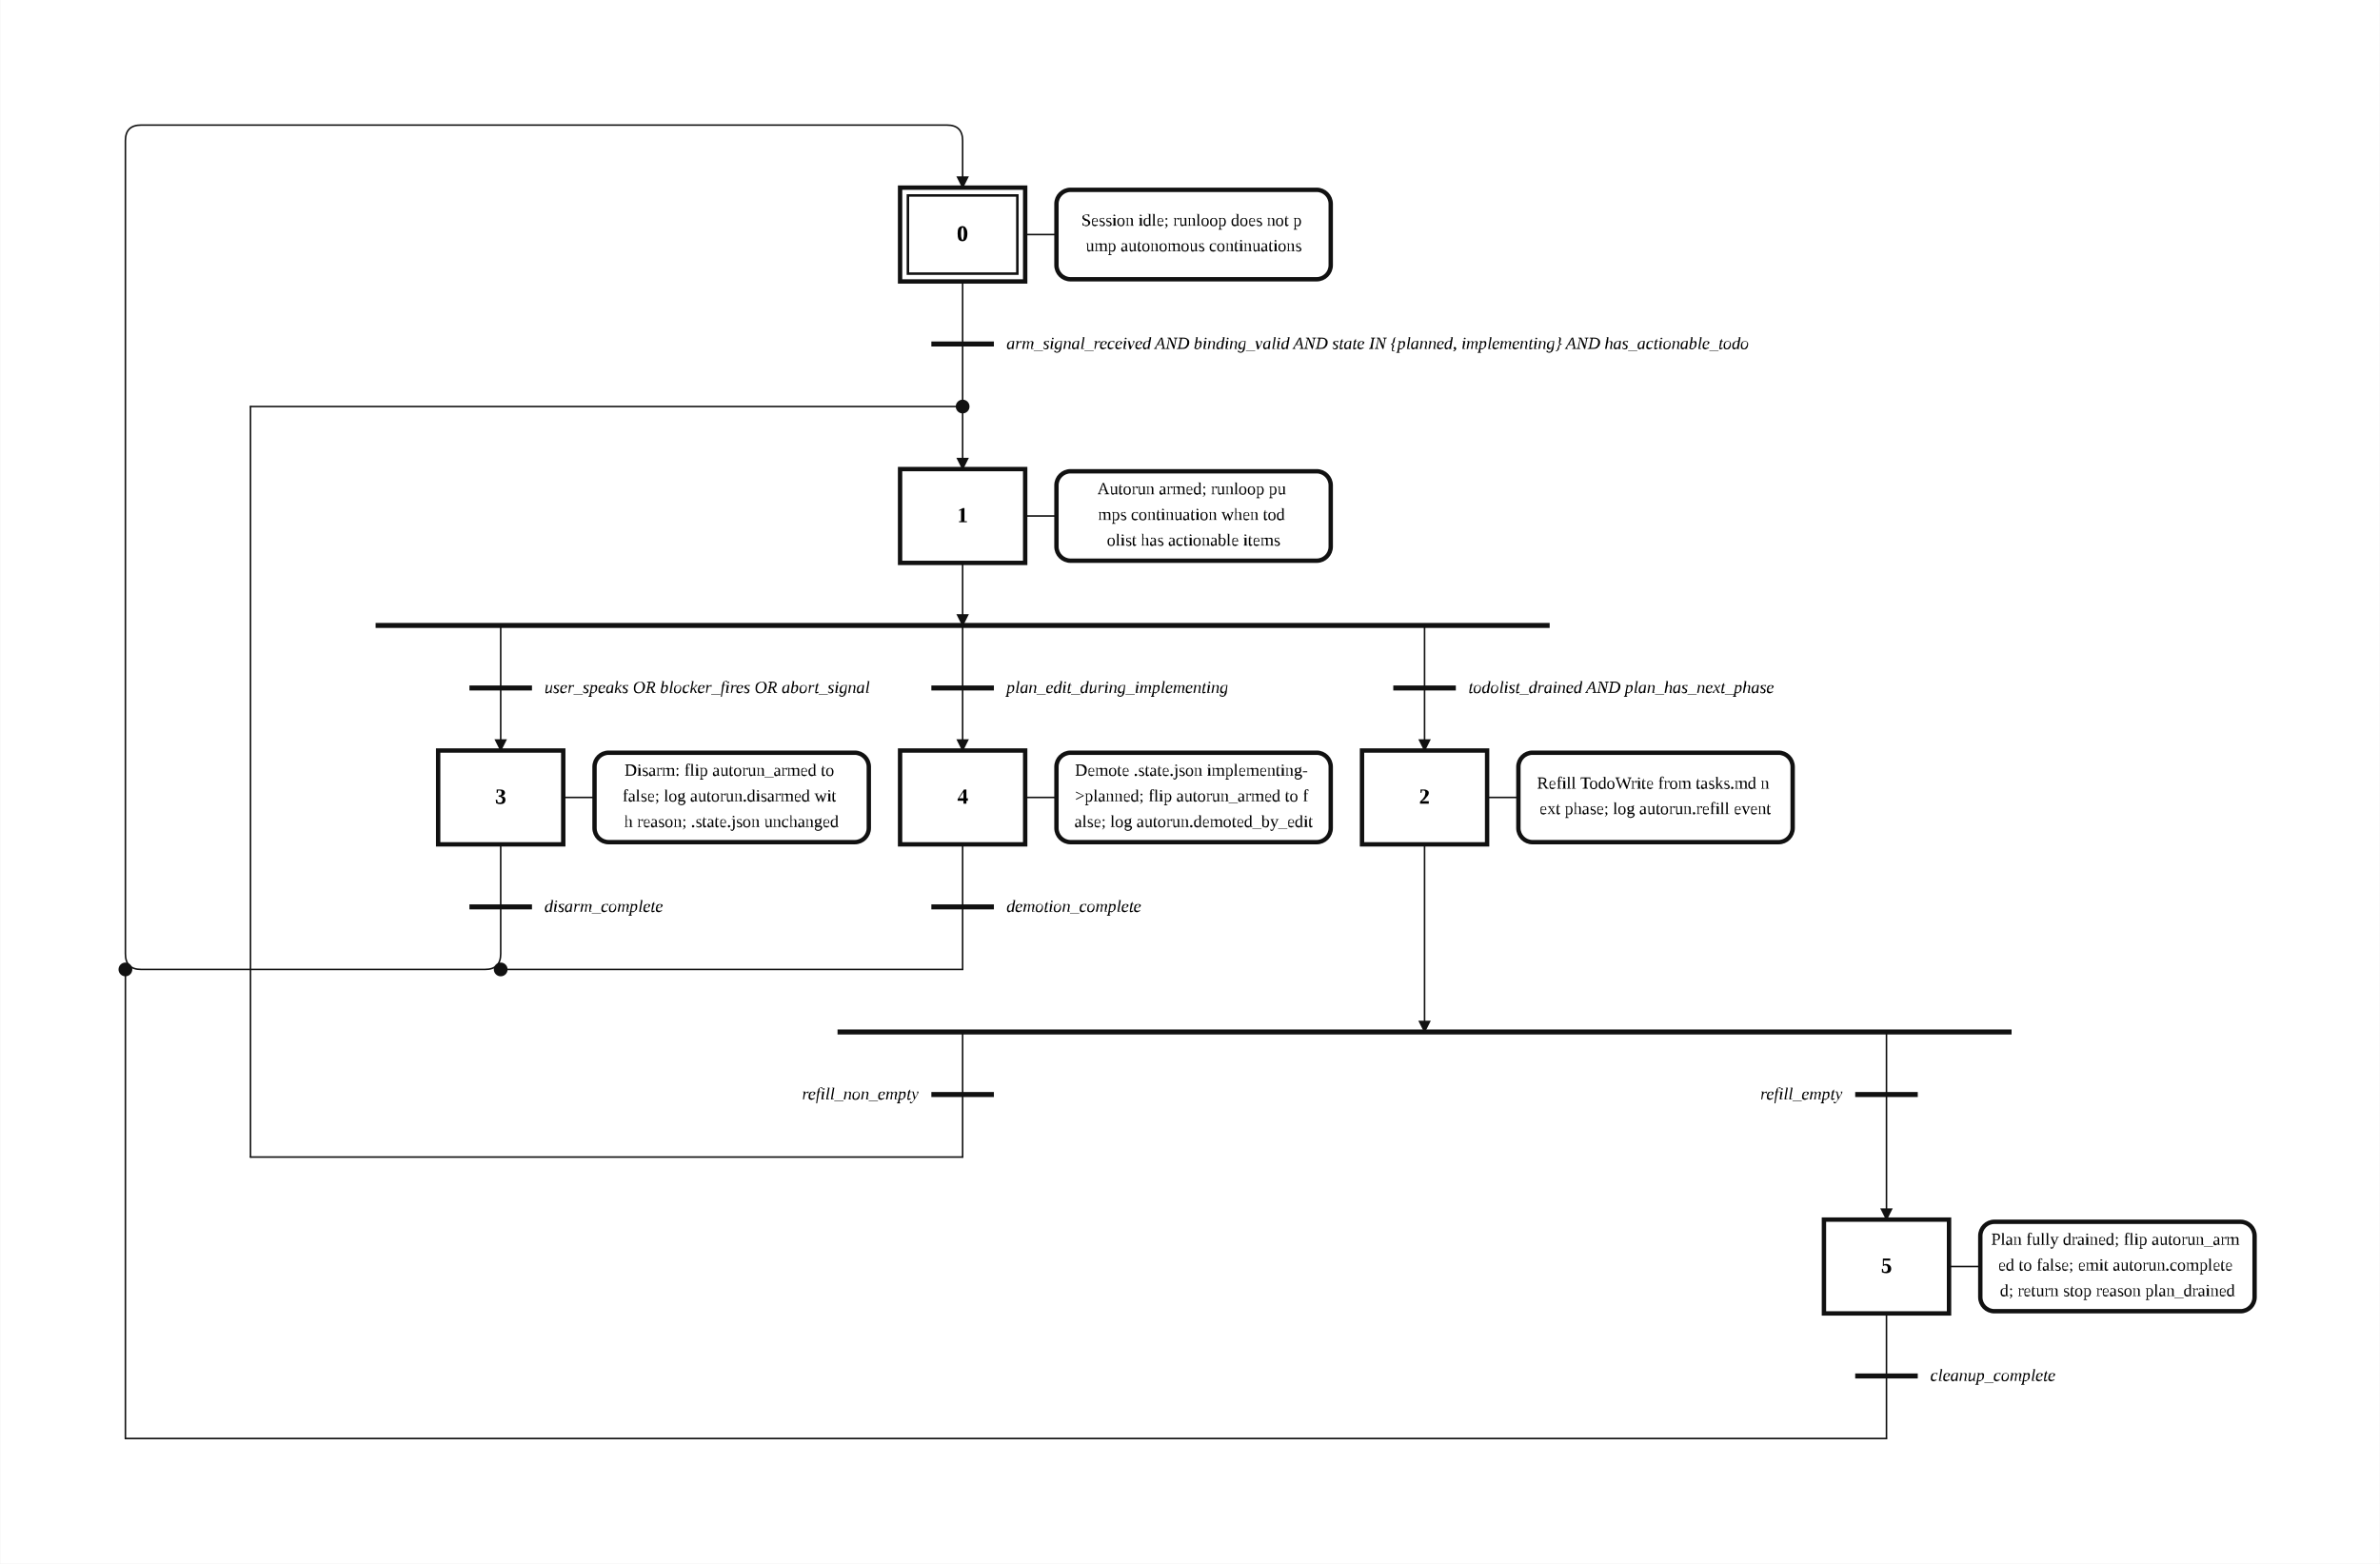
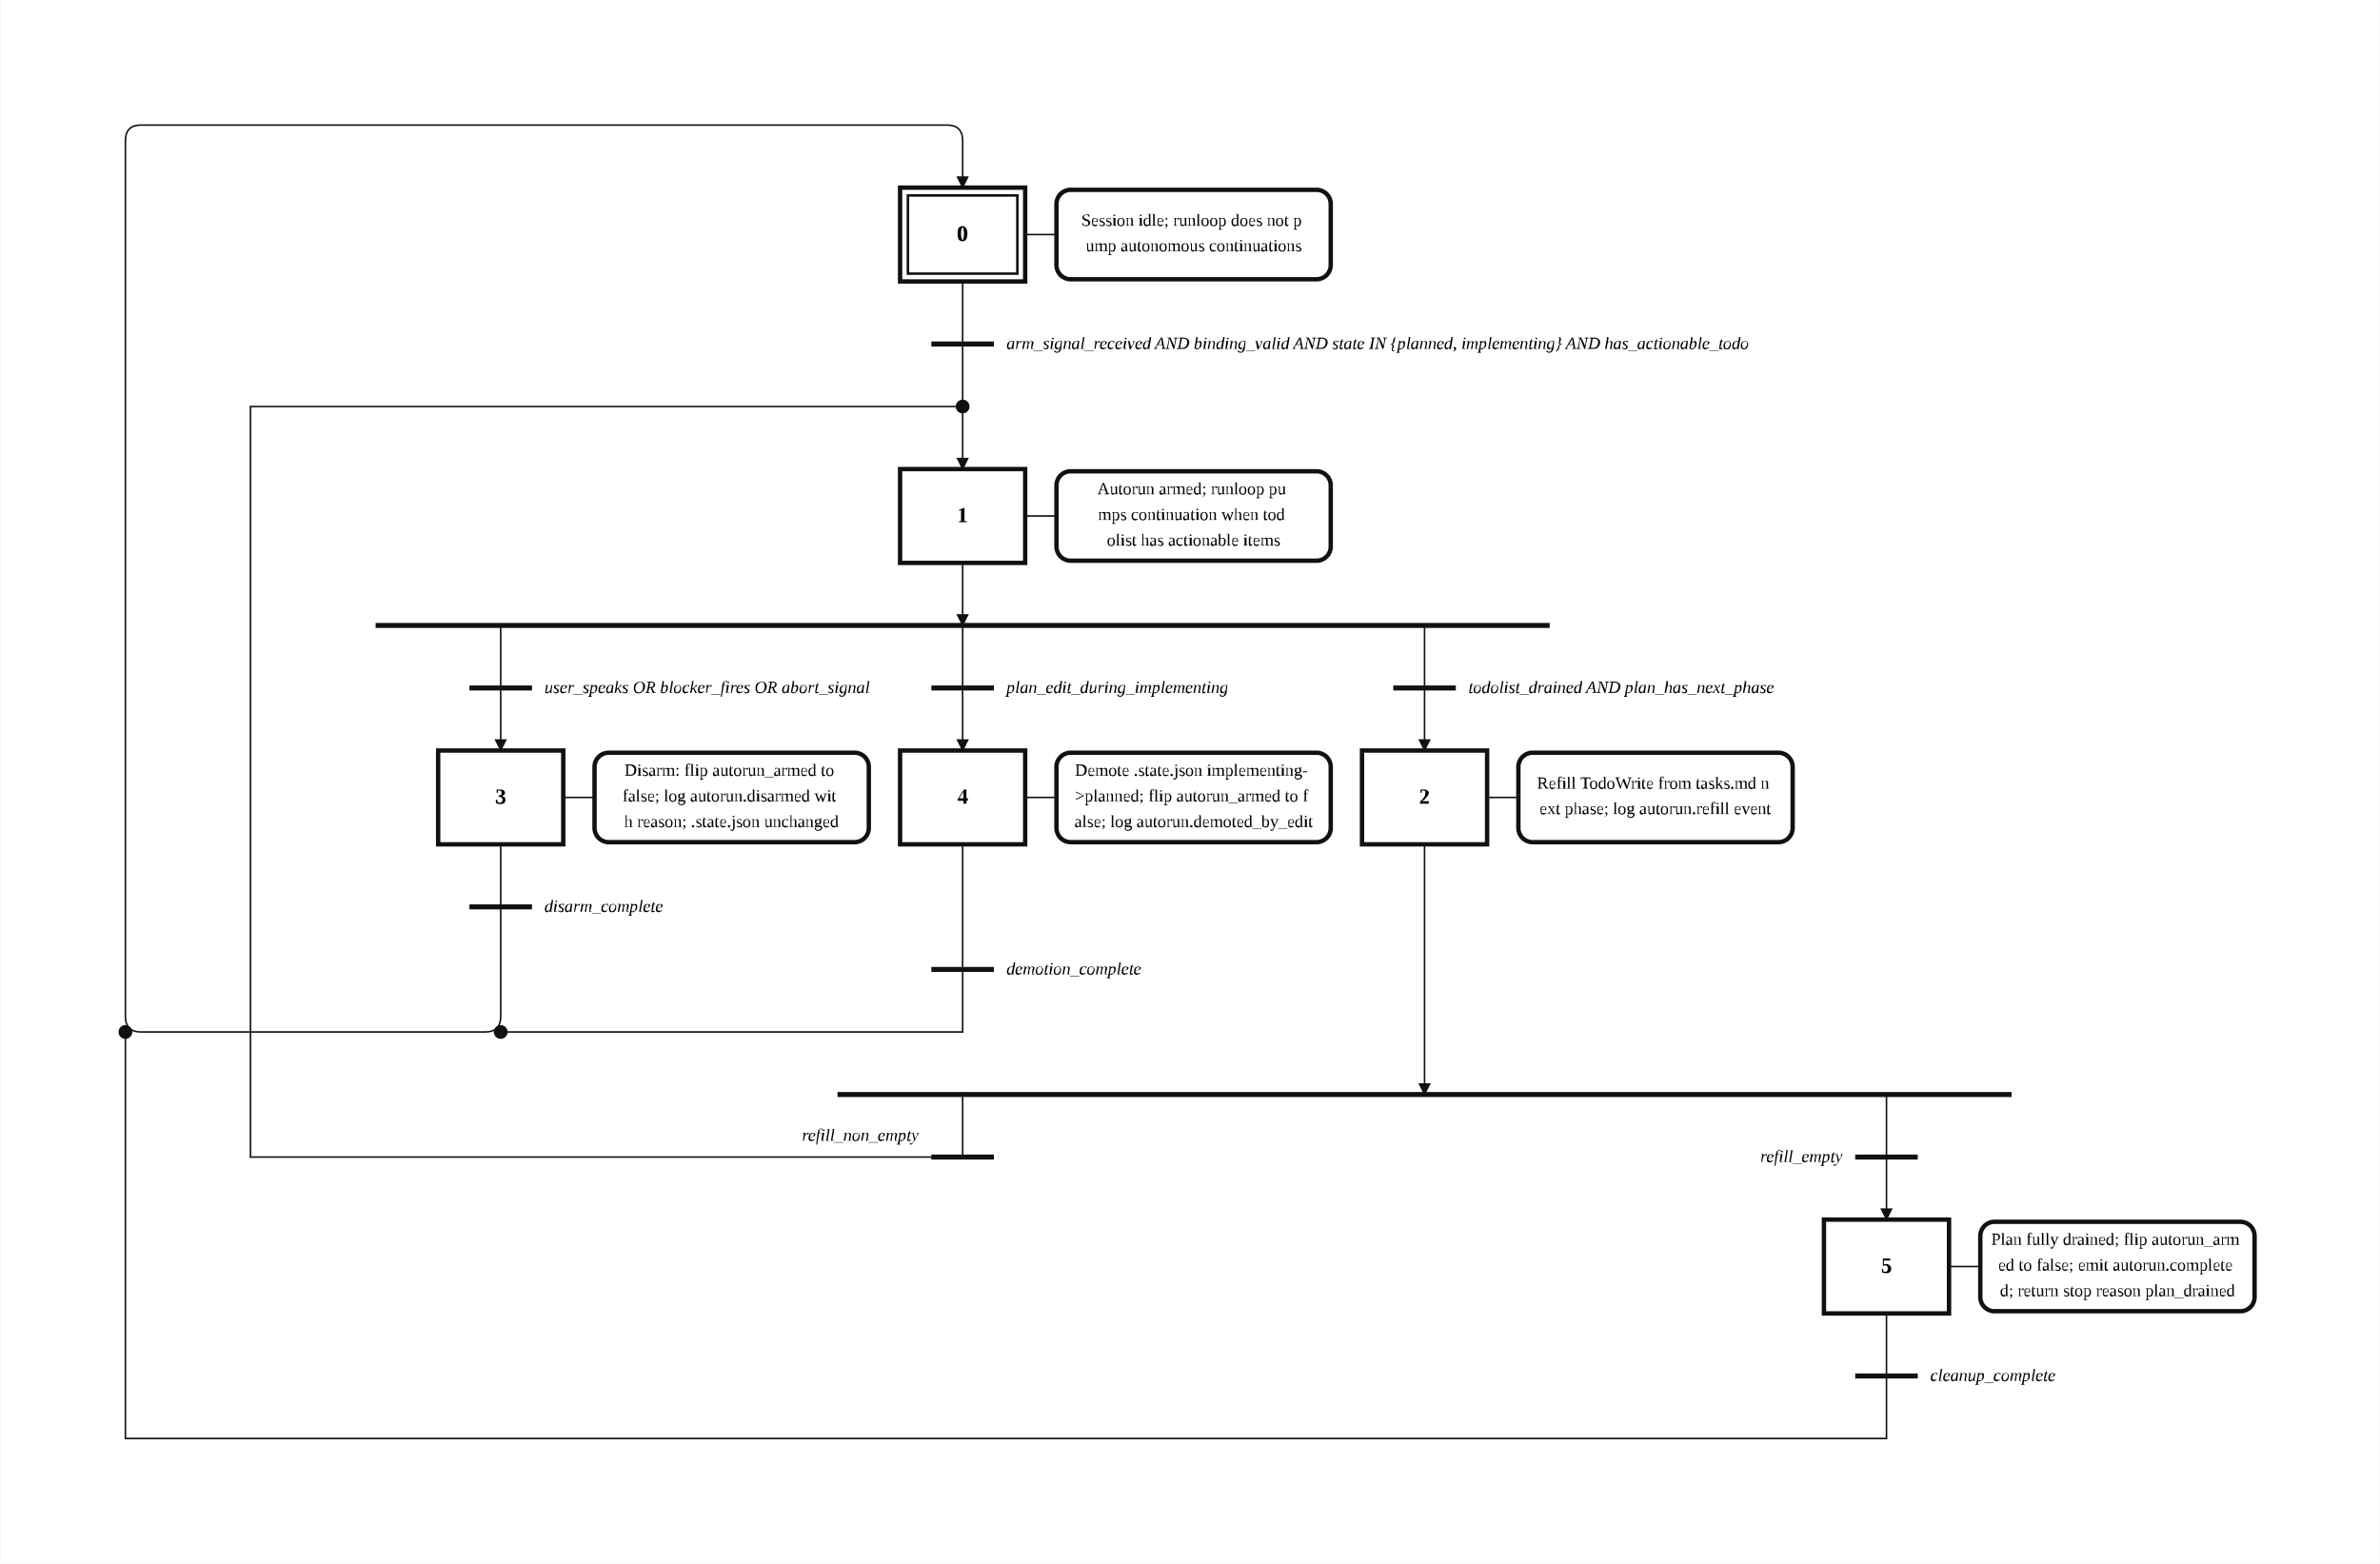
<svg xmlns="http://www.w3.org/2000/svg" width="1522" height="1000" viewBox="-6.00 -2.00 76.08 50.00" role="img">
  <style>
.step{fill:#fff;stroke:#111;stroke-width:.14}.step-inner{fill:none;stroke:#111;stroke-width:.08}
.action{fill:#fff;stroke:#111;stroke-width:.14}.gate{stroke:#111;stroke-width:.16}
.edge{fill:none;stroke:#111;stroke-width:.05;stroke-linecap:round;stroke-linejoin:round}.edge-arrow{marker-end:url(#arrow)}
.flyover-mask{stroke:#fff;stroke-width:.12;stroke-linecap:round}
.flyover{fill:none;stroke:#111;stroke-width:.05;stroke-linecap:round}
.junction{fill:#111;stroke:#111;stroke-width:0}.branch-junction{fill:#fff;stroke:#111;stroke-width:.08}
.assoc{stroke:#111;stroke-width:.05}.label{font:bold .7px 'Times New Roman', 'BiauKai', 'DFKai-SB', serif;text-anchor:middle;dominant-baseline:middle}
.action-label{font:.55px 'Times New Roman', 'BiauKai', 'DFKai-SB', serif;text-anchor:middle;dominant-baseline:middle}.gate-label{font:italic .55px 'Times New Roman', 'BiauKai', 'DFKai-SB', serif;text-anchor:start;dominant-baseline:middle}.gate-label-left{font:italic .55px 'Times New Roman', 'BiauKai', 'DFKai-SB', serif;text-anchor:end;dominant-baseline:middle}
</style>
  <defs>
    <marker id="arrow" markerWidth="0.4" markerHeight="0.4" refX="0.36" refY="0.2" orient="auto" markerUnits="userSpaceOnUse">
      <path d="M 0 0 L 0.4 0.2 L 0 0.4 z" fill="#111" />
    </marker>
  </defs>
  <rect x="-6.00" y="-2.00" width="76.08" height="50.00" fill="white" />
  <path class="edge edge-arrow" d="M 24.77 9.00 L 24.77 13.00" />
  <path class="edge" d="M 24.77 7.00 L 24.77 9.00" />
  <path class="edge edge-arrow" d="M 24.77 16.00 L 24.77 18.00" />
  <path class="edge edge-arrow" d="M 39.54 18.00 L 39.54 22.00" />
  <path class="edge edge-arrow" d="M 10.00 18.00 L 10.00 22.00" />
  <path class="edge edge-arrow" d="M 24.77 18.00 L 24.77 22.00" />
-   <path class="edge edge-arrow" d="M 39.54 25.00 L 39.54 31.00" />
-   <path class="edge" d="M 24.77 31.00 L 24.77 35.00" />
+   <path class="edge edge-arrow" d="M 39.54 25.00 L 39.54 33.00" />
+   <path class="edge" d="M 24.77 33.00 L 24.77 35.00" />
  <path class="edge" d="M 24.77 35.00 L 2.00 35.00" />
  <path class="edge" d="M 2.00 35.00 L 2.00 11.00" />
  <path class="edge" d="M 2.00 11.00 L 24.77 11.00" />
-   <path class="edge edge-arrow" d="M 54.31 31.00 L 54.31 37.00" />
+   <path class="edge edge-arrow" d="M 54.31 33.00 L 54.31 37.00" />
  <path class="edge" d="M 10.00 25.00 L 10.00 27.00" />
-   <path class="edge edge-arrow" d="M 10.00 27.00 L 10.00 28.50 Q 10.00 29.00 9.50 29.00 L -1.50 29.00 Q -2.00 29.00 -2.00 28.50 L -2.00 2.50 Q -2.00 2.00 -1.50 2.00 L 24.27 2.00 Q 24.77 2.00 24.77 2.50 L 24.77 4.00" />
-   <path class="edge" d="M 24.77 25.00 L 24.77 27.00" />
-   <path class="edge" d="M 24.77 27.00 L 24.77 29.00" />
-   <path class="edge" d="M 24.77 29.00 L 10.00 29.00" />
+   <path class="edge edge-arrow" d="M 10.00 27.00 L 10.00 30.50 Q 10.00 31.00 9.50 31.00 L -1.50 31.00 Q -2.00 31.00 -2.00 30.50 L -2.00 2.50 Q -2.00 2.00 -1.50 2.00 L 24.27 2.00 Q 24.77 2.00 24.77 2.50 L 24.77 4.00" />
+   <path class="edge" d="M 24.77 25.00 L 24.77 29.00" />
+   <path class="edge" d="M 24.77 29.00 L 24.77 31.00" />
+   <path class="edge" d="M 24.77 31.00 L 10.00 31.00" />
  <path class="edge" d="M 54.31 40.00 L 54.31 42.00" />
  <path class="edge" d="M 54.31 42.00 L 54.31 44.00" />
  <path class="edge" d="M 54.31 44.00 L -2.00 44.00" />
-   <path class="edge" d="M -2.00 44.00 L -2.00 29.00" />
+   <path class="edge" d="M -2.00 44.00 L -2.00 31.00" />
  <rect class="step" x="22.77" y="4.00" width="4.00" height="3.00" />
  <rect class="step-inner" x="23.02" y="4.25" width="3.50" height="2.50" />
  <text class="label" x="24.77" y="5.50">0</text>
  <rect class="step" x="22.77" y="13.00" width="4.00" height="3.00" />
  <text class="label" x="24.77" y="14.50">1</text>
  <rect class="step" x="37.54" y="22.00" width="4.00" height="3.00" />
  <text class="label" x="39.54" y="23.50">2</text>
  <rect class="step" x="8.00" y="22.00" width="4.00" height="3.00" />
  <text class="label" x="10.00" y="23.50">3</text>
  <rect class="step" x="22.77" y="22.00" width="4.00" height="3.00" />
  <text class="label" x="24.77" y="23.50">4</text>
  <rect class="step" x="52.31" y="37.00" width="4.00" height="3.00" />
  <text class="label" x="54.31" y="38.50">5</text>
  <line class="assoc" x1="26.77" y1="5.50" x2="27.77" y2="5.50" />
  <rect class="action" x="27.77" y="4.07" width="8.77" height="2.86" rx="0.45" ry="0.45" />
  <text class="action-label" x="32.16" y="5.09">
    <tspan x="32.16" dy="0">Session idle; runloop does not p</tspan>
    <tspan x="32.16" dy="0.82">ump autonomous continuations</tspan>
  </text>
  <line class="assoc" x1="26.77" y1="14.50" x2="27.77" y2="14.50" />
  <rect class="action" x="27.77" y="13.07" width="8.77" height="2.86" rx="0.45" ry="0.45" />
  <text class="action-label" x="32.16" y="13.68">
    <tspan x="32.16" dy="0">Autorun armed; runloop pu</tspan>
    <tspan x="32.16" dy="0.82">mps continuation when tod</tspan>
    <tspan x="32.16" dy="0.82">olist has actionable items</tspan>
  </text>
  <line class="assoc" x1="41.54" y1="23.50" x2="42.54" y2="23.50" />
  <rect class="action" x="42.54" y="22.07" width="8.77" height="2.86" rx="0.45" ry="0.45" />
  <text class="action-label" x="46.92" y="23.09">
    <tspan x="46.92" dy="0">Refill TodoWrite from tasks.md n</tspan>
    <tspan x="46.92" dy="0.82">ext phase; log autorun.refill event</tspan>
  </text>
  <line class="assoc" x1="12.00" y1="23.50" x2="13.00" y2="23.50" />
  <rect class="action" x="13.00" y="22.07" width="8.77" height="2.86" rx="0.45" ry="0.45" />
  <text class="action-label" x="17.38" y="22.68">
    <tspan x="17.38" dy="0">Disarm: flip autorun_armed to</tspan>
    <tspan x="17.38" dy="0.82">false; log autorun.disarmed wit</tspan>
    <tspan x="17.38" dy="0.82">h reason; .state.json unchanged</tspan>
  </text>
  <line class="assoc" x1="26.77" y1="23.50" x2="27.77" y2="23.50" />
  <rect class="action" x="27.77" y="22.07" width="8.77" height="2.86" rx="0.45" ry="0.45" />
  <text class="action-label" x="32.16" y="22.68">
    <tspan x="32.16" dy="0">Demote .state.json implementing-</tspan>
    <tspan x="32.16" dy="0.82">&gt;planned; flip autorun_armed to f</tspan>
    <tspan x="32.16" dy="0.82">alse; log autorun.demoted_by_edit</tspan>
  </text>
  <line class="assoc" x1="56.31" y1="38.50" x2="57.31" y2="38.50" />
  <rect class="action" x="57.31" y="37.07" width="8.77" height="2.86" rx="0.45" ry="0.45" />
  <text class="action-label" x="61.70" y="37.68">
    <tspan x="61.70" dy="0">Plan fully drained; flip autorun_arm</tspan>
    <tspan x="61.70" dy="0.82">ed to false; emit autorun.complete</tspan>
    <tspan x="61.70" dy="0.82">d; return stop reason plan_drained</tspan>
  </text>
  <line class="gate" x1="23.77" y1="9.00" x2="25.77" y2="9.00" />
  <text class="gate-label" x="26.17" y="9.00">
    <tspan x="26.17" dy="0">arm_signal_received AND binding_valid AND state IN {planned, implementing} AND has_actionable_todo</tspan>
  </text>
  <line class="gate" x1="6.00" y1="18.00" x2="43.54" y2="18.00" />
-   <line class="gate" x1="20.77" y1="31.00" x2="58.31" y2="31.00" />
+   <line class="gate" x1="20.77" y1="33.00" x2="58.31" y2="33.00" />
  <line class="gate" x1="9.00" y1="27.00" x2="11.00" y2="27.00" />
  <text class="gate-label" x="11.40" y="27.00">
    <tspan x="11.40" dy="0">disarm_complete</tspan>
  </text>
-   <line class="gate" x1="23.77" y1="27.00" x2="25.77" y2="27.00" />
-   <text class="gate-label" x="26.17" y="27.00">
+   <line class="gate" x1="23.77" y1="29.00" x2="25.77" y2="29.00" />
+   <text class="gate-label" x="26.17" y="29.00">
    <tspan x="26.17" dy="0">demotion_complete</tspan>
  </text>
  <line class="gate" x1="53.31" y1="42.00" x2="55.31" y2="42.00" />
  <text class="gate-label" x="55.71" y="42.00">
    <tspan x="55.71" dy="0">cleanup_complete</tspan>
  </text>
  <line class="gate" x1="38.54" y1="20.00" x2="40.54" y2="20.00" />
  <text class="gate-label" x="40.94" y="20.00">
    <tspan x="40.94" dy="0">todolist_drained AND plan_has_next_phase</tspan>
  </text>
  <line class="gate" x1="9.00" y1="20.00" x2="11.00" y2="20.00" />
  <text class="gate-label" x="11.40" y="20.00">
    <tspan x="11.40" dy="0">user_speaks OR blocker_fires OR abort_signal</tspan>
  </text>
  <line class="gate" x1="23.77" y1="20.00" x2="25.77" y2="20.00" />
  <text class="gate-label" x="26.17" y="20.00">
    <tspan x="26.17" dy="0">plan_edit_during_implementing</tspan>
  </text>
-   <line class="gate" x1="23.77" y1="33.00" x2="25.77" y2="33.00" />
-   <text class="gate-label-left" x="23.37" y="33.00">
+   <line class="gate" x1="23.77" y1="35.00" x2="25.77" y2="35.00" />
+   <text class="gate-label-left" x="23.37" y="34.32">
    <tspan x="23.37" dy="0">refill_non_empty</tspan>
  </text>
-   <line class="gate" x1="53.31" y1="33.00" x2="55.31" y2="33.00" />
-   <text class="gate-label-left" x="52.91" y="33.00">
+   <line class="gate" x1="53.31" y1="35.00" x2="55.31" y2="35.00" />
+   <text class="gate-label-left" x="52.91" y="35.00">
    <tspan x="52.91" dy="0">refill_empty</tspan>
  </text>
  <circle class="junction" cx="24.77" cy="11.00" r="0.22" />
-   <circle class="junction" cx="10.00" cy="29.00" r="0.22" />
-   <circle class="junction" cx="-2.00" cy="29.00" r="0.22" />
+   <circle class="junction" cx="10.00" cy="31.00" r="0.22" />
+   <circle class="junction" cx="-2.00" cy="31.00" r="0.22" />
</svg>
